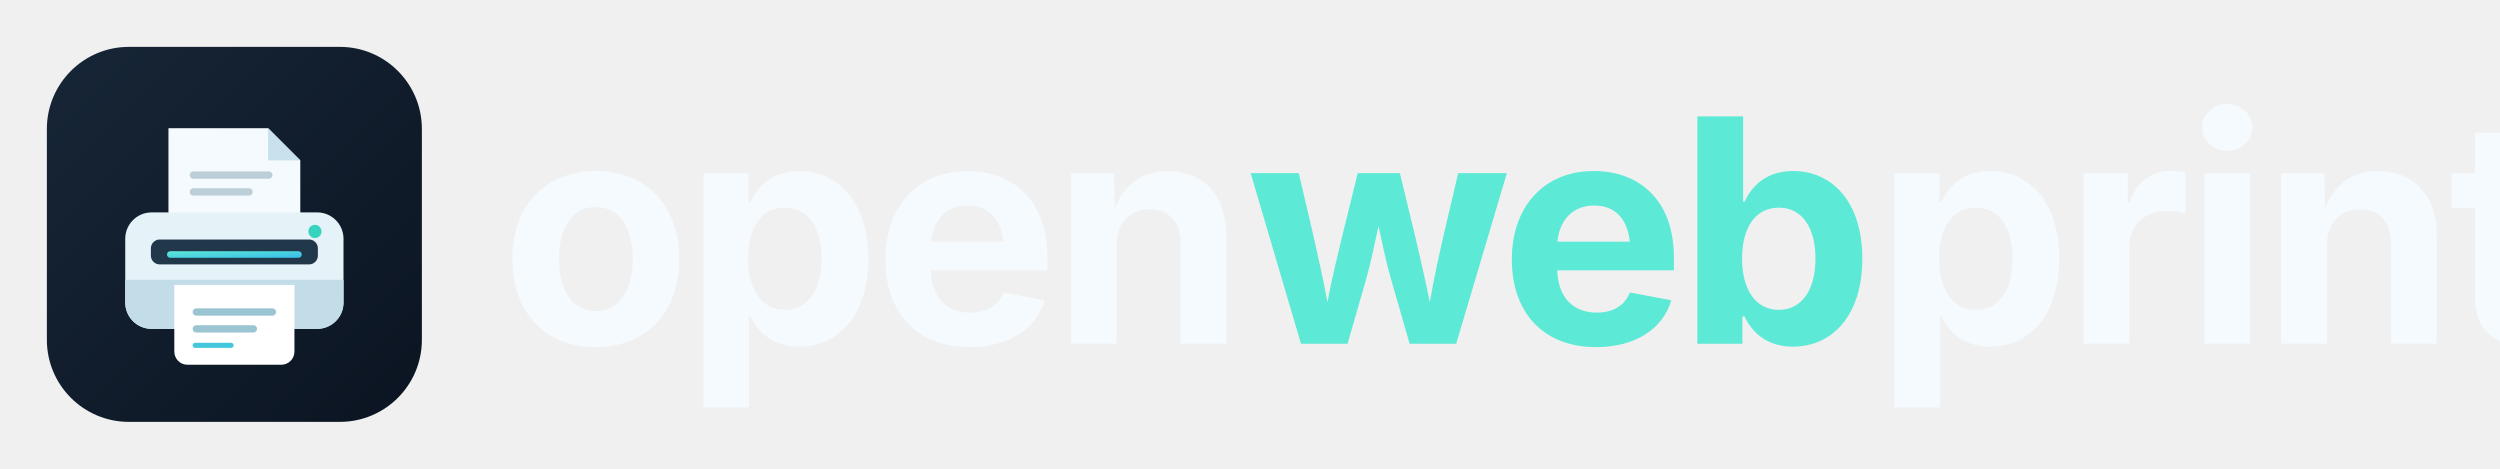
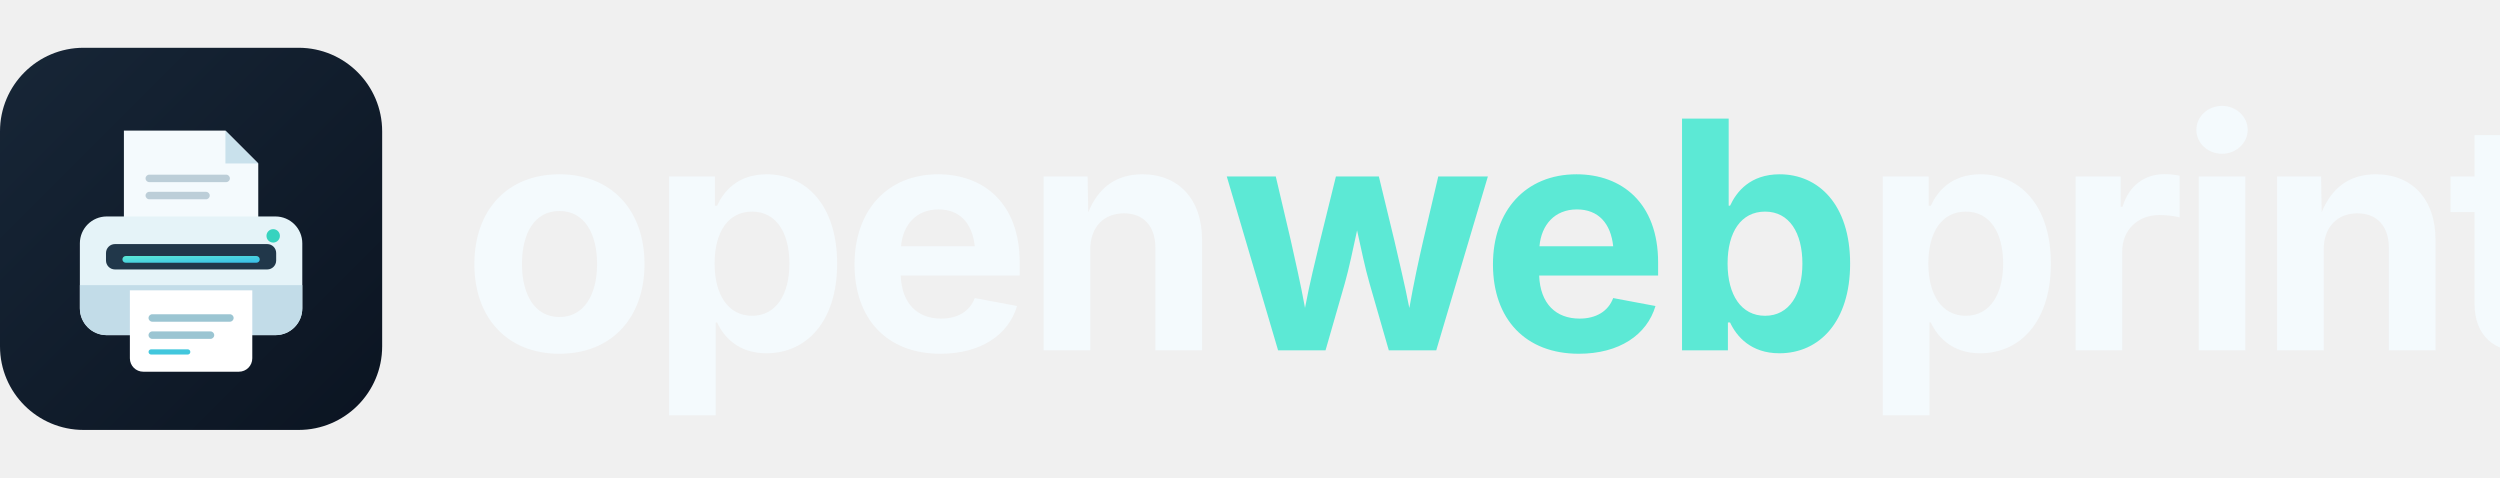
- <svg xmlns="http://www.w3.org/2000/svg" width="1600" height="300" viewBox="0 0 1600 300">
+ <svg xmlns="http://www.w3.org/2000/svg" width="1570" height="300" viewBox="30 0 1570 300">
  <defs>
    <linearGradient id="bg" x1="0" x2="1" y1="0" y2="1">
      <stop stop-color="#172637" />
      <stop offset="1" stop-color="#0B1421" />
    </linearGradient>
    <linearGradient id="a" x1="0" y1="0" x2="1" y2="1">
      <stop stop-color="#5CE9D5" />
      <stop offset="1" stop-color="#38BDE9" />
    </linearGradient>
  </defs>
  <g transform="translate(30 30) scale(.46875)">
    <rect width="512" height="512" rx="112" fill="url(#bg)" />
    <path d="M166 111h136l44 44v91H166z" fill="#F4FAFD" />
    <path d="M302 111v44h44z" fill="#C9E1EC" />
    <rect x="195" y="170" width="113" height="10" rx="5" fill="#BCCED8" />
    <rect x="195" y="193" width="86" height="10" rx="5" fill="#BCCED8" />
    <rect x="107" y="226" width="298" height="159" rx="36" fill="#E5F3F8" />
    <path d="M107 318h298v31c0 20-16 36-36 36H143c-20 0-36-16-36-36z" fill="#C2DCE8" />
    <rect x="142" y="263" width="228" height="34" rx="12" fill="#21374A" />
    <rect x="164" y="279" width="184" height="9" rx="4.5" fill="url(#a)" />
    <circle cx="366" cy="252" r="9" fill="#37D3BF" />
    <path d="M174 325h164v91c0 10-8 18-18 18H192c-10 0-18-8-18-18z" fill="#FFFFFF" />
    <rect x="199" y="357" width="114" height="10" rx="5" fill="#9BC5D2" />
    <rect x="199" y="380" width="88" height="10" rx="5" fill="#9BC5D2" />
    <rect x="199" y="404" width="56" height="7" rx="3.5" fill="#42C7DD" />
  </g>
  <text x="320" y="220" fill="#F4FAFD" font-family="Inter,Arial,Helvetica,sans-serif" font-size="200" font-weight="750" letter-spacing="-5">open<tspan fill="#5CE9D5">web</tspan>print</text>
</svg>
